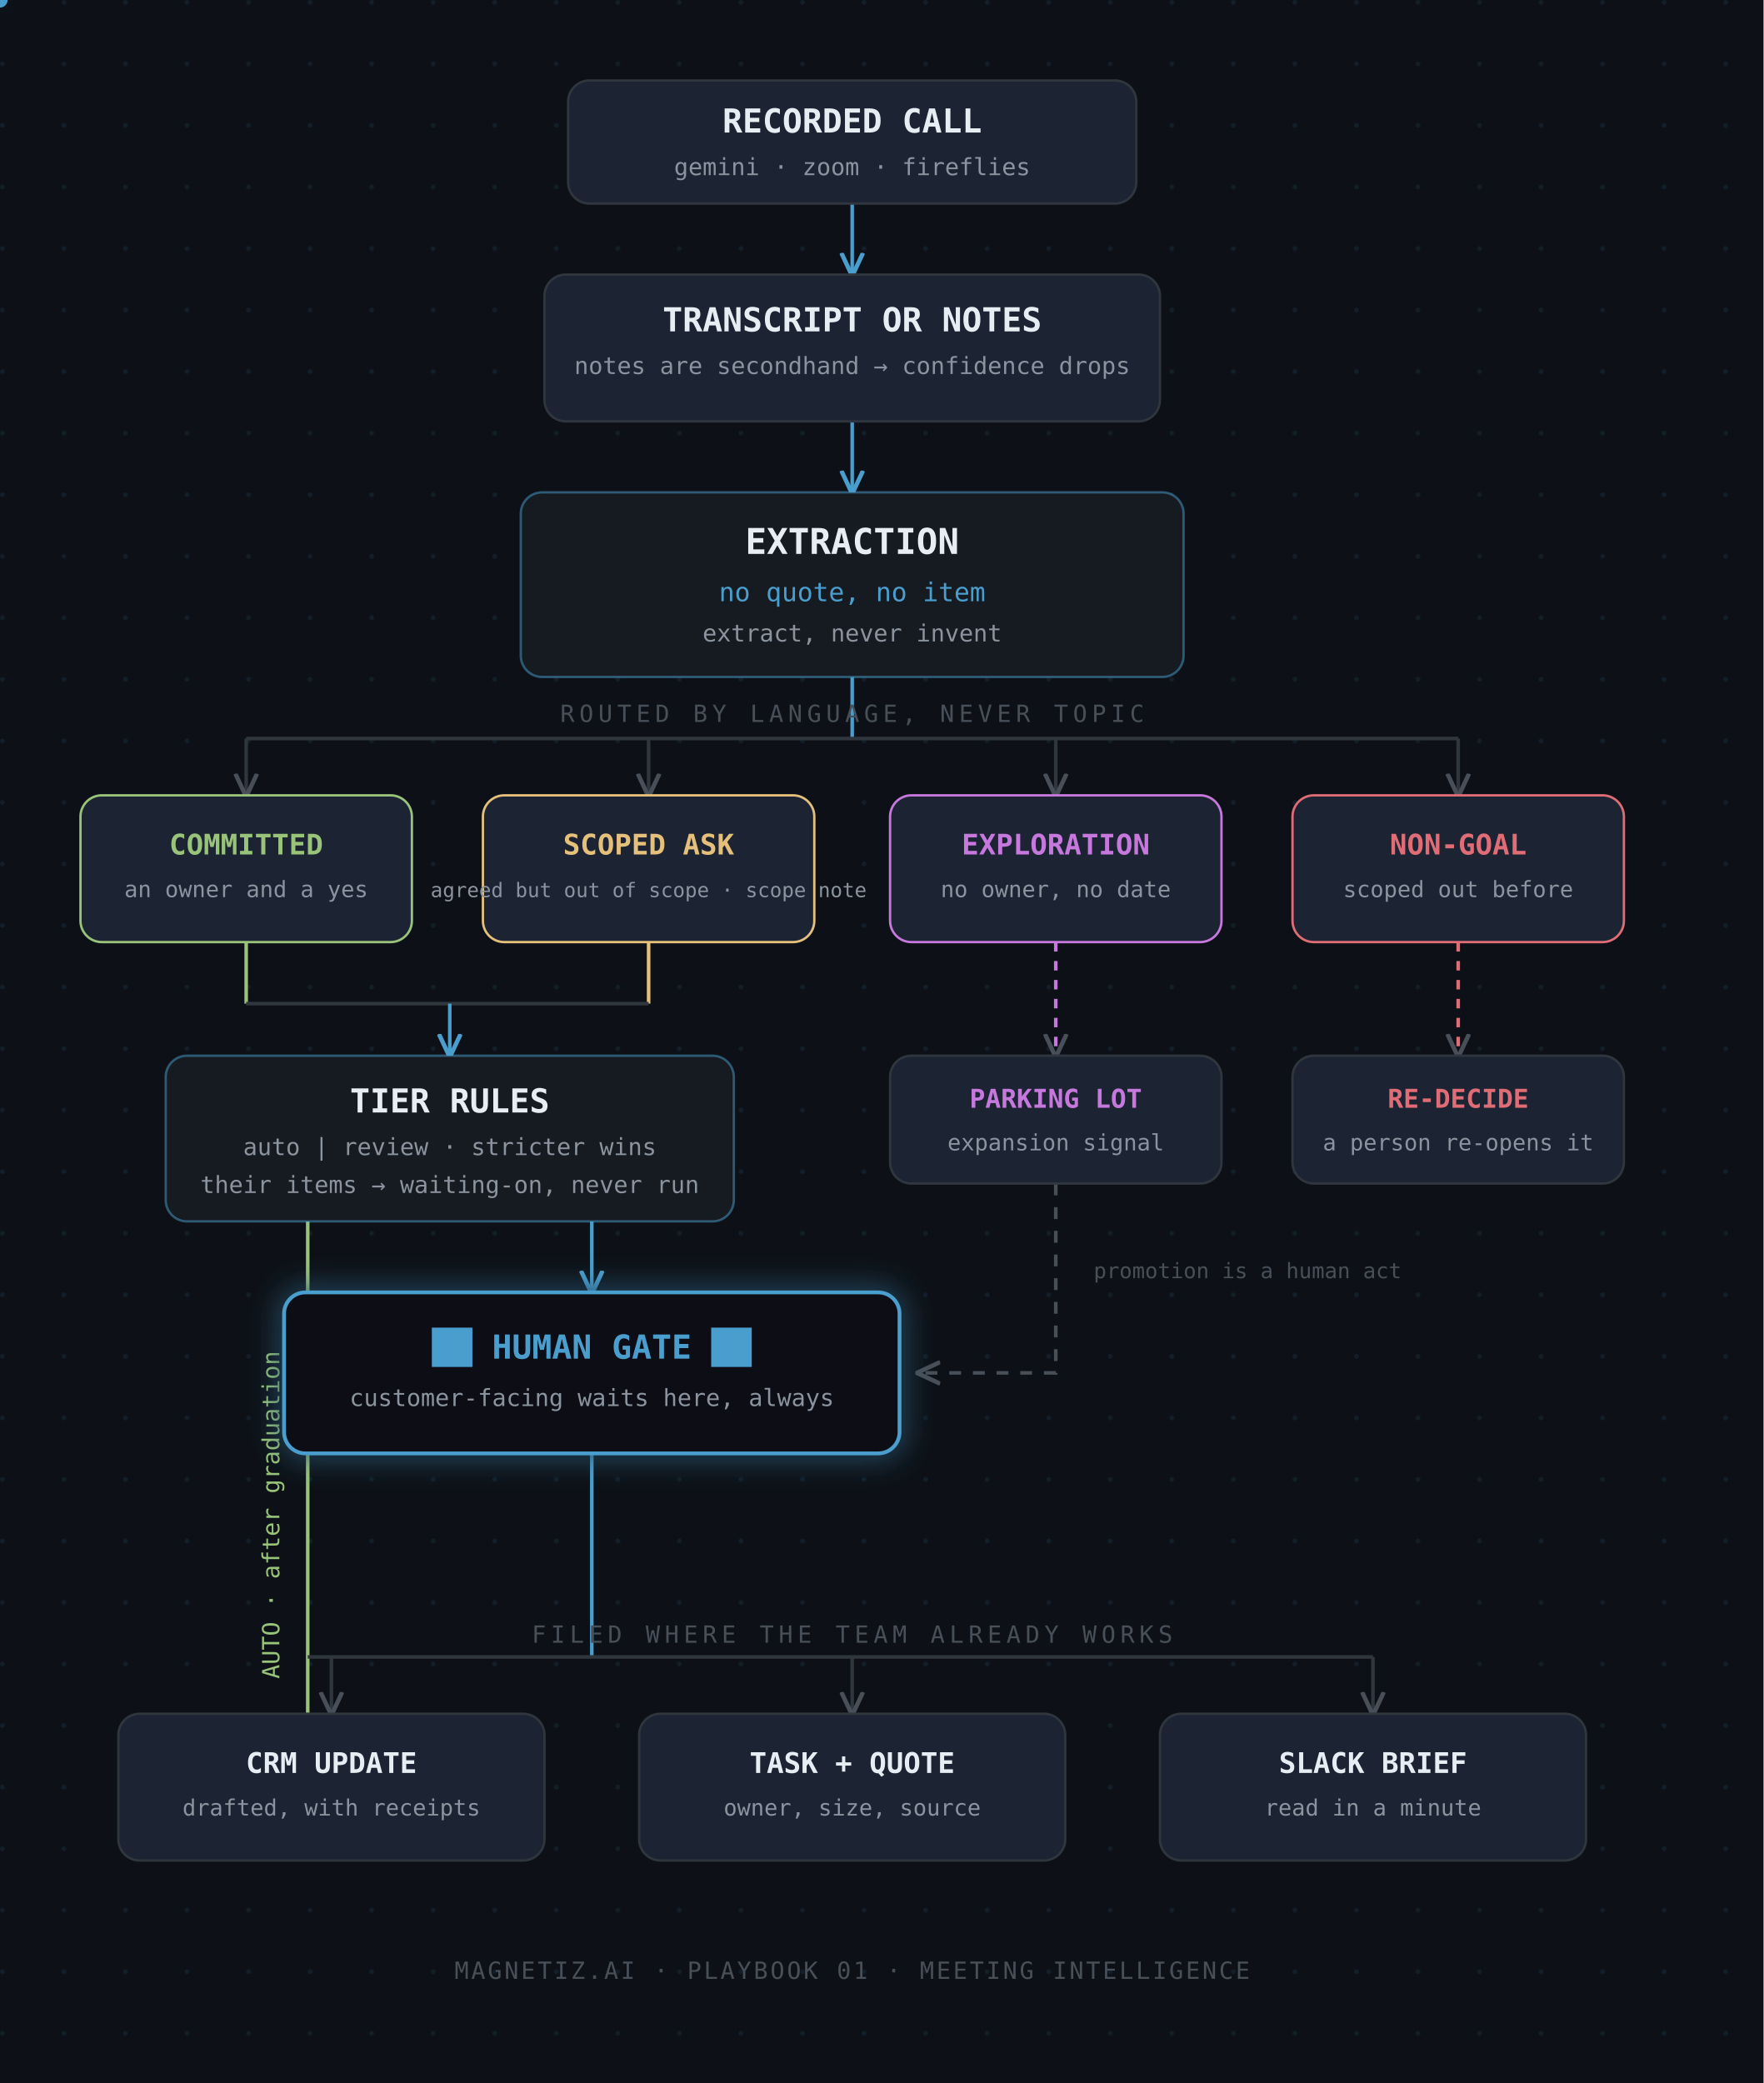
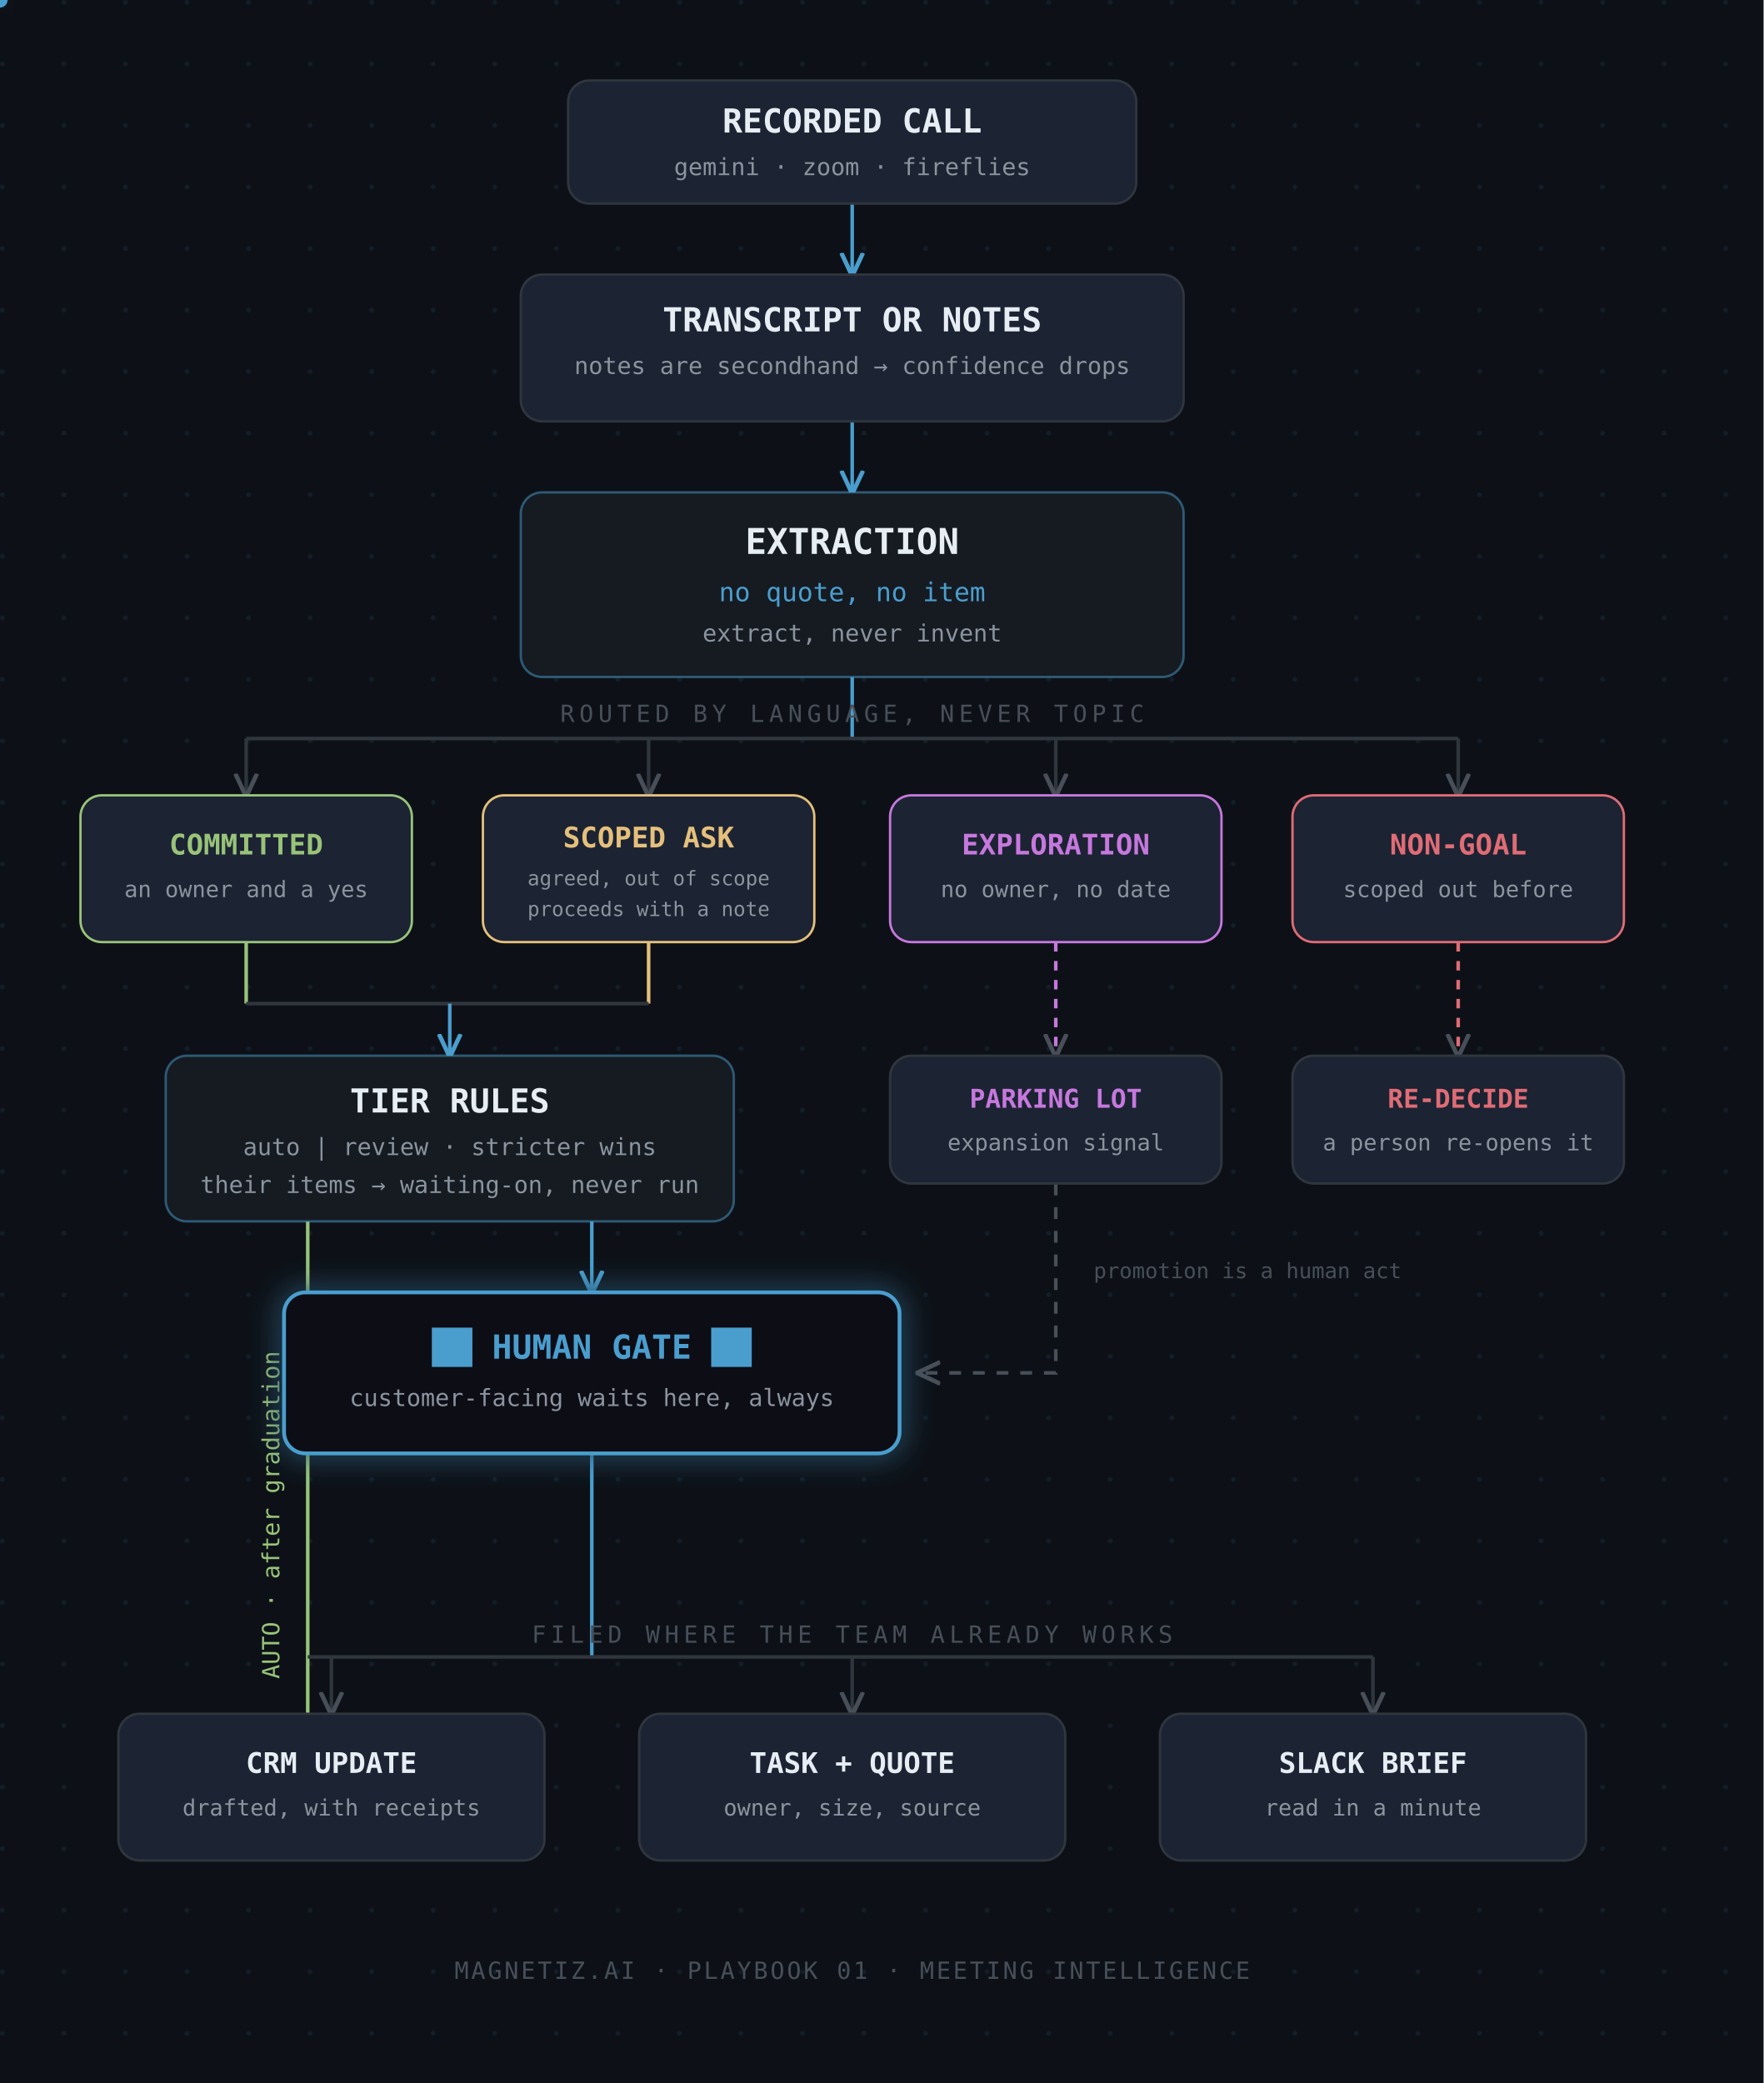
<svg xmlns="http://www.w3.org/2000/svg" viewBox="0 0 745 880" font-family="ui-monospace, SFMono-Regular, Menlo, 'JetBrains Mono', monospace" role="img" aria-label="Meeting intelligence workflow diagram: a recorded call is extracted with source quotes, routed by language, tiered by rules, human-gated, and filed to CRM, tasks, and Slack.">
  <defs>
    <marker id="arr" viewBox="0 0 8 8" refX="7" refY="4" markerWidth="7" markerHeight="7" orient="auto-start-reverse">
      <path d="M0,0.5 L7.5,4 L0,7.5" fill="none" stroke="#4A9ECE" stroke-width="1.4" />
    </marker>
    <marker id="arrdim" viewBox="0 0 8 8" refX="7" refY="4" markerWidth="7" markerHeight="7" orient="auto-start-reverse">
      <path d="M0,0.5 L7.5,4 L0,7.5" fill="none" stroke="#484F58" stroke-width="1.4" />
    </marker>
    <filter id="glow" x="-40%" y="-40%" width="180%" height="180%">
      <feGaussianBlur stdDeviation="6" result="b" />
      <feMerge>
        <feMergeNode in="b" />
        <feMergeNode in="SourceGraphic" />
      </feMerge>
    </filter>
    <pattern id="dots" width="26" height="26" patternUnits="userSpaceOnUse">
      <circle cx="1" cy="1" r="1" fill="rgba(74,158,206,0.10)" />
    </pattern>
  </defs>
  <rect width="745" height="880" fill="#0d1117" />
  <rect width="745" height="880" fill="url(#dots)" />
  <g stroke="#30363d" stroke-width="1.5" fill="none">
    <path d="M360,86 V116" marker-end="url(#arr)" stroke="#4A9ECE" class="mi-main" />
    <path d="M360,178 V208" marker-end="url(#arr)" stroke="#4A9ECE" class="mi-main" />
    <path d="M360,286 V312" stroke="#4A9ECE" class="mi-main" />
    <path d="M104,312 H616" stroke="#30363d" />
    <path d="M104,312 V336" marker-end="url(#arrdim)" />
    <path d="M274,312 V336" marker-end="url(#arrdim)" />
    <path d="M446,312 V336" marker-end="url(#arrdim)" />
    <path d="M616,312 V336" marker-end="url(#arrdim)" />
    <path d="M104,398 V424" stroke="#98C379" />
    <path d="M274,398 V424" stroke="#E5C07B" />
    <path d="M104,424 H274" />
    <path d="M190,424 V446" marker-end="url(#arr)" stroke="#4A9ECE" class="mi-main" />
    <path d="M446,398 V446" marker-end="url(#arrdim)" stroke="#C678DD" stroke-dasharray="4 4" />
    <path d="M616,398 V446" marker-end="url(#arrdim)" stroke="#E06C75" stroke-dasharray="4 4" />
    <path d="M130,516 V760 " stroke="#98C379" />
    <path d="M250,516 V546" marker-end="url(#arr)" stroke="#4A9ECE" class="mi-main" />
    <path d="M250,614 V700" stroke="#4A9ECE" class="mi-main" />
    <path d="M130,700 H580" stroke="#30363d" />
    <path d="M140,700 V724" marker-end="url(#arrdim)" />
    <path d="M360,700 V724" marker-end="url(#arrdim)" />
    <path d="M580,700 V724" marker-end="url(#arrdim)" />
    <path d="M446,500 V580 H388" stroke="#484F58" stroke-dasharray="5 5" marker-end="url(#arrdim)" />
  </g>
  <circle r="3.2" fill="#4A9ECE" filter="url(#glow)">
    <animateMotion dur="7s" repeatCount="indefinite" path="M360,55 V312 H190 V516 H250 V700 H360 V730" />
  </circle>
  <g>
    <rect x="240" y="34" width="240" height="52" rx="9" fill="#1c2333" stroke="#30363d" />
    <text x="360" y="56" text-anchor="middle" fill="#E6EDF3" font-size="14" font-weight="600">RECORDED CALL</text>
    <text x="360" y="74" text-anchor="middle" fill="#8B949E" font-size="10">gemini · zoom · fireflies</text>
  </g>
  <g>
-     <rect x="230" y="116" width="260" height="62" rx="9" fill="#1c2333" stroke="#30363d" />
+     <rect x="220" y="116" width="280" height="62" rx="9" fill="#1c2333" stroke="#30363d" />
    <text x="360" y="140" text-anchor="middle" fill="#E6EDF3" font-size="14" font-weight="600">TRANSCRIPT OR NOTES</text>
    <text x="360" y="158" text-anchor="middle" fill="#8B949E" font-size="10">notes are secondhand → confidence drops</text>
  </g>
  <g>
    <rect x="220" y="208" width="280" height="78" rx="9" fill="#161b22" stroke="#4A9ECE" stroke-opacity="0.5" />
    <text x="360" y="234" text-anchor="middle" fill="#E6EDF3" font-size="15" font-weight="700">EXTRACTION</text>
    <text x="360" y="254" text-anchor="middle" fill="#4A9ECE" font-size="11">no quote, no item</text>
    <text x="360" y="271" text-anchor="middle" fill="#8B949E" font-size="10">extract, never invent</text>
  </g>
  <text x="360" y="305" text-anchor="middle" fill="#484F58" font-size="10" letter-spacing="2">ROUTED BY LANGUAGE, NEVER TOPIC</text>
  <g>
    <rect x="34" y="336" width="140" height="62" rx="9" fill="#1c2333" stroke="#98C379" />
    <text x="104" y="361" text-anchor="middle" fill="#98C379" font-size="12" font-weight="700">COMMITTED</text>
    <text x="104" y="379" text-anchor="middle" fill="#8B949E" font-size="9.5">an owner and a yes</text>
  </g>
  <g>
    <rect x="204" y="336" width="140" height="62" rx="9" fill="#1c2333" stroke="#E5C07B" />
-     <text x="274" y="361" text-anchor="middle" fill="#E5C07B" font-size="12" font-weight="700">SCOPED ASK</text>
-     <text x="274" y="379" text-anchor="middle" fill="#8B949E" font-size="8.5">agreed but out of scope · scope note</text>
+     <text x="274" y="358" text-anchor="middle" fill="#E5C07B" font-size="12" font-weight="700">SCOPED ASK</text>
+     <text x="274" y="374" text-anchor="middle" fill="#8B949E" font-size="8.5">agreed, out of scope</text>
+     <text x="274" y="387" text-anchor="middle" fill="#8B949E" font-size="8.5">proceeds with a note</text>
  </g>
  <g>
    <rect x="376" y="336" width="140" height="62" rx="9" fill="#1c2333" stroke="#C678DD" />
    <text x="446" y="361" text-anchor="middle" fill="#C678DD" font-size="12" font-weight="700">EXPLORATION</text>
    <text x="446" y="379" text-anchor="middle" fill="#8B949E" font-size="9.5">no owner, no date</text>
  </g>
  <g>
    <rect x="546" y="336" width="140" height="62" rx="9" fill="#1c2333" stroke="#E06C75" />
    <text x="616" y="361" text-anchor="middle" fill="#E06C75" font-size="12" font-weight="700">NON-GOAL</text>
    <text x="616" y="379" text-anchor="middle" fill="#8B949E" font-size="9.5">scoped out before</text>
  </g>
  <g>
    <rect x="70" y="446" width="240" height="70" rx="9" fill="#161b22" stroke="#4A9ECE" stroke-opacity="0.5" />
    <text x="190" y="470" text-anchor="middle" fill="#E6EDF3" font-size="14" font-weight="700">TIER RULES</text>
    <text x="190" y="488" text-anchor="middle" fill="#8B949E" font-size="10">auto | review · stricter wins</text>
    <text x="190" y="504" text-anchor="middle" fill="#8B949E" font-size="10">their items → waiting-on, never run</text>
  </g>
  <g>
    <rect x="376" y="446" width="140" height="54" rx="9" fill="#1c2333" stroke="#30363d" />
    <text x="446" y="468" text-anchor="middle" fill="#C678DD" font-size="11" font-weight="700">PARKING LOT</text>
    <text x="446" y="486" text-anchor="middle" fill="#8B949E" font-size="9.5">expansion signal</text>
  </g>
  <g>
    <rect x="546" y="446" width="140" height="54" rx="9" fill="#1c2333" stroke="#30363d" />
    <text x="616" y="468" text-anchor="middle" fill="#E06C75" font-size="11" font-weight="700">RE-DECIDE</text>
    <text x="616" y="486" text-anchor="middle" fill="#8B949E" font-size="9.5">a person re-opens it</text>
  </g>
  <text x="118" y="640" text-anchor="middle" fill="#98C379" font-size="10" transform="rotate(-90 118 640)">AUTO · after graduation</text>
  <g filter="url(#glow)">
    <rect x="120" y="546" width="260" height="68" rx="9" fill="#0d1117" stroke="#4A9ECE" stroke-width="1.6" />
  </g>
  <text x="250" y="574" text-anchor="middle" fill="#4A9ECE" font-size="14" font-weight="800">██ HUMAN GATE ██</text>
  <text x="250" y="594" text-anchor="middle" fill="#8B949E" font-size="10">customer-facing waits here, always</text>
  <text x="462" y="540" text-anchor="start" fill="#484F58" font-size="9">promotion is a human act</text>
  <text x="360" y="694" text-anchor="middle" fill="#484F58" font-size="10" letter-spacing="2">FILED WHERE THE TEAM ALREADY WORKS</text>
  <g>
    <rect x="50" y="724" width="180" height="62" rx="9" fill="#1c2333" stroke="#30363d" />
    <text x="140" y="749" text-anchor="middle" fill="#E6EDF3" font-size="12" font-weight="600">CRM UPDATE</text>
    <text x="140" y="767" text-anchor="middle" fill="#8B949E" font-size="9.5">drafted, with receipts</text>
  </g>
  <g>
    <rect x="270" y="724" width="180" height="62" rx="9" fill="#1c2333" stroke="#30363d" />
    <text x="360" y="749" text-anchor="middle" fill="#E6EDF3" font-size="12" font-weight="600">TASK + QUOTE</text>
    <text x="360" y="767" text-anchor="middle" fill="#8B949E" font-size="9.5">owner, size, source</text>
  </g>
  <g>
    <rect x="490" y="724" width="180" height="62" rx="9" fill="#1c2333" stroke="#30363d" />
    <text x="580" y="749" text-anchor="middle" fill="#E6EDF3" font-size="12" font-weight="600">SLACK BRIEF</text>
    <text x="580" y="767" text-anchor="middle" fill="#8B949E" font-size="9.5">read in a minute</text>
  </g>
  <text x="360" y="836" text-anchor="middle" fill="#484F58" font-size="10" letter-spacing="1">MAGNETIZ.AI · PLAYBOOK 01 · MEETING INTELLIGENCE</text>
</svg>
